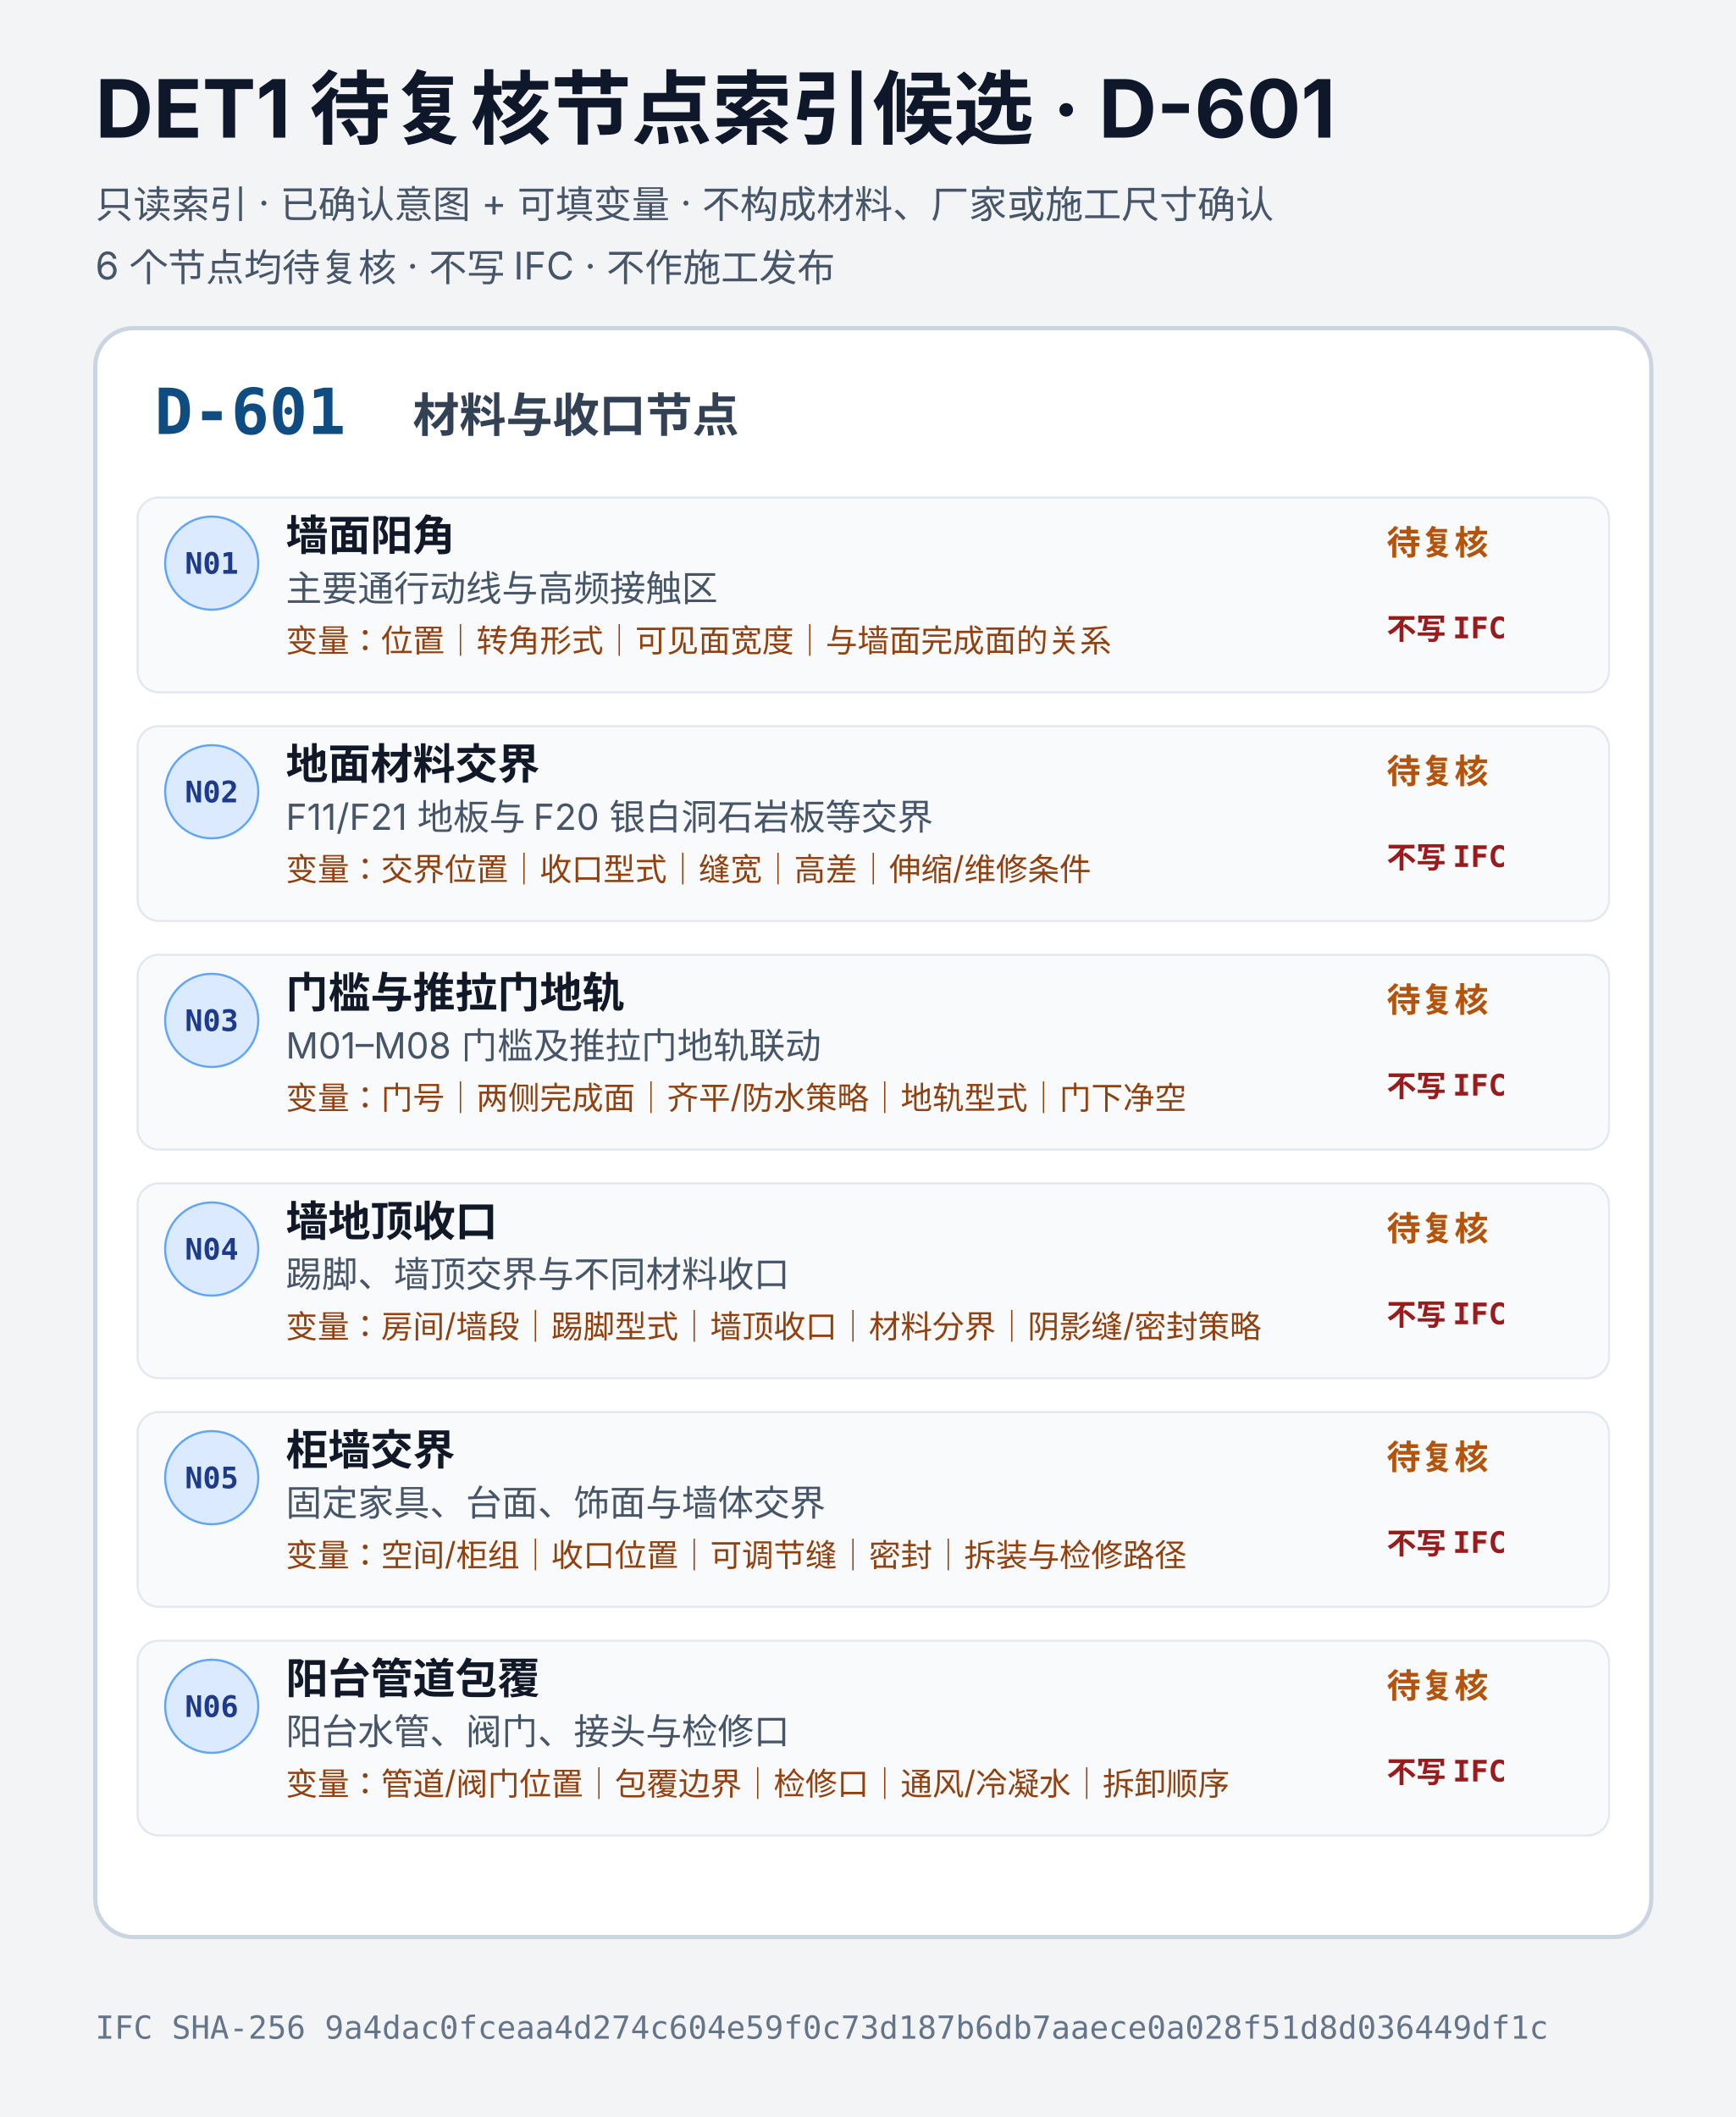
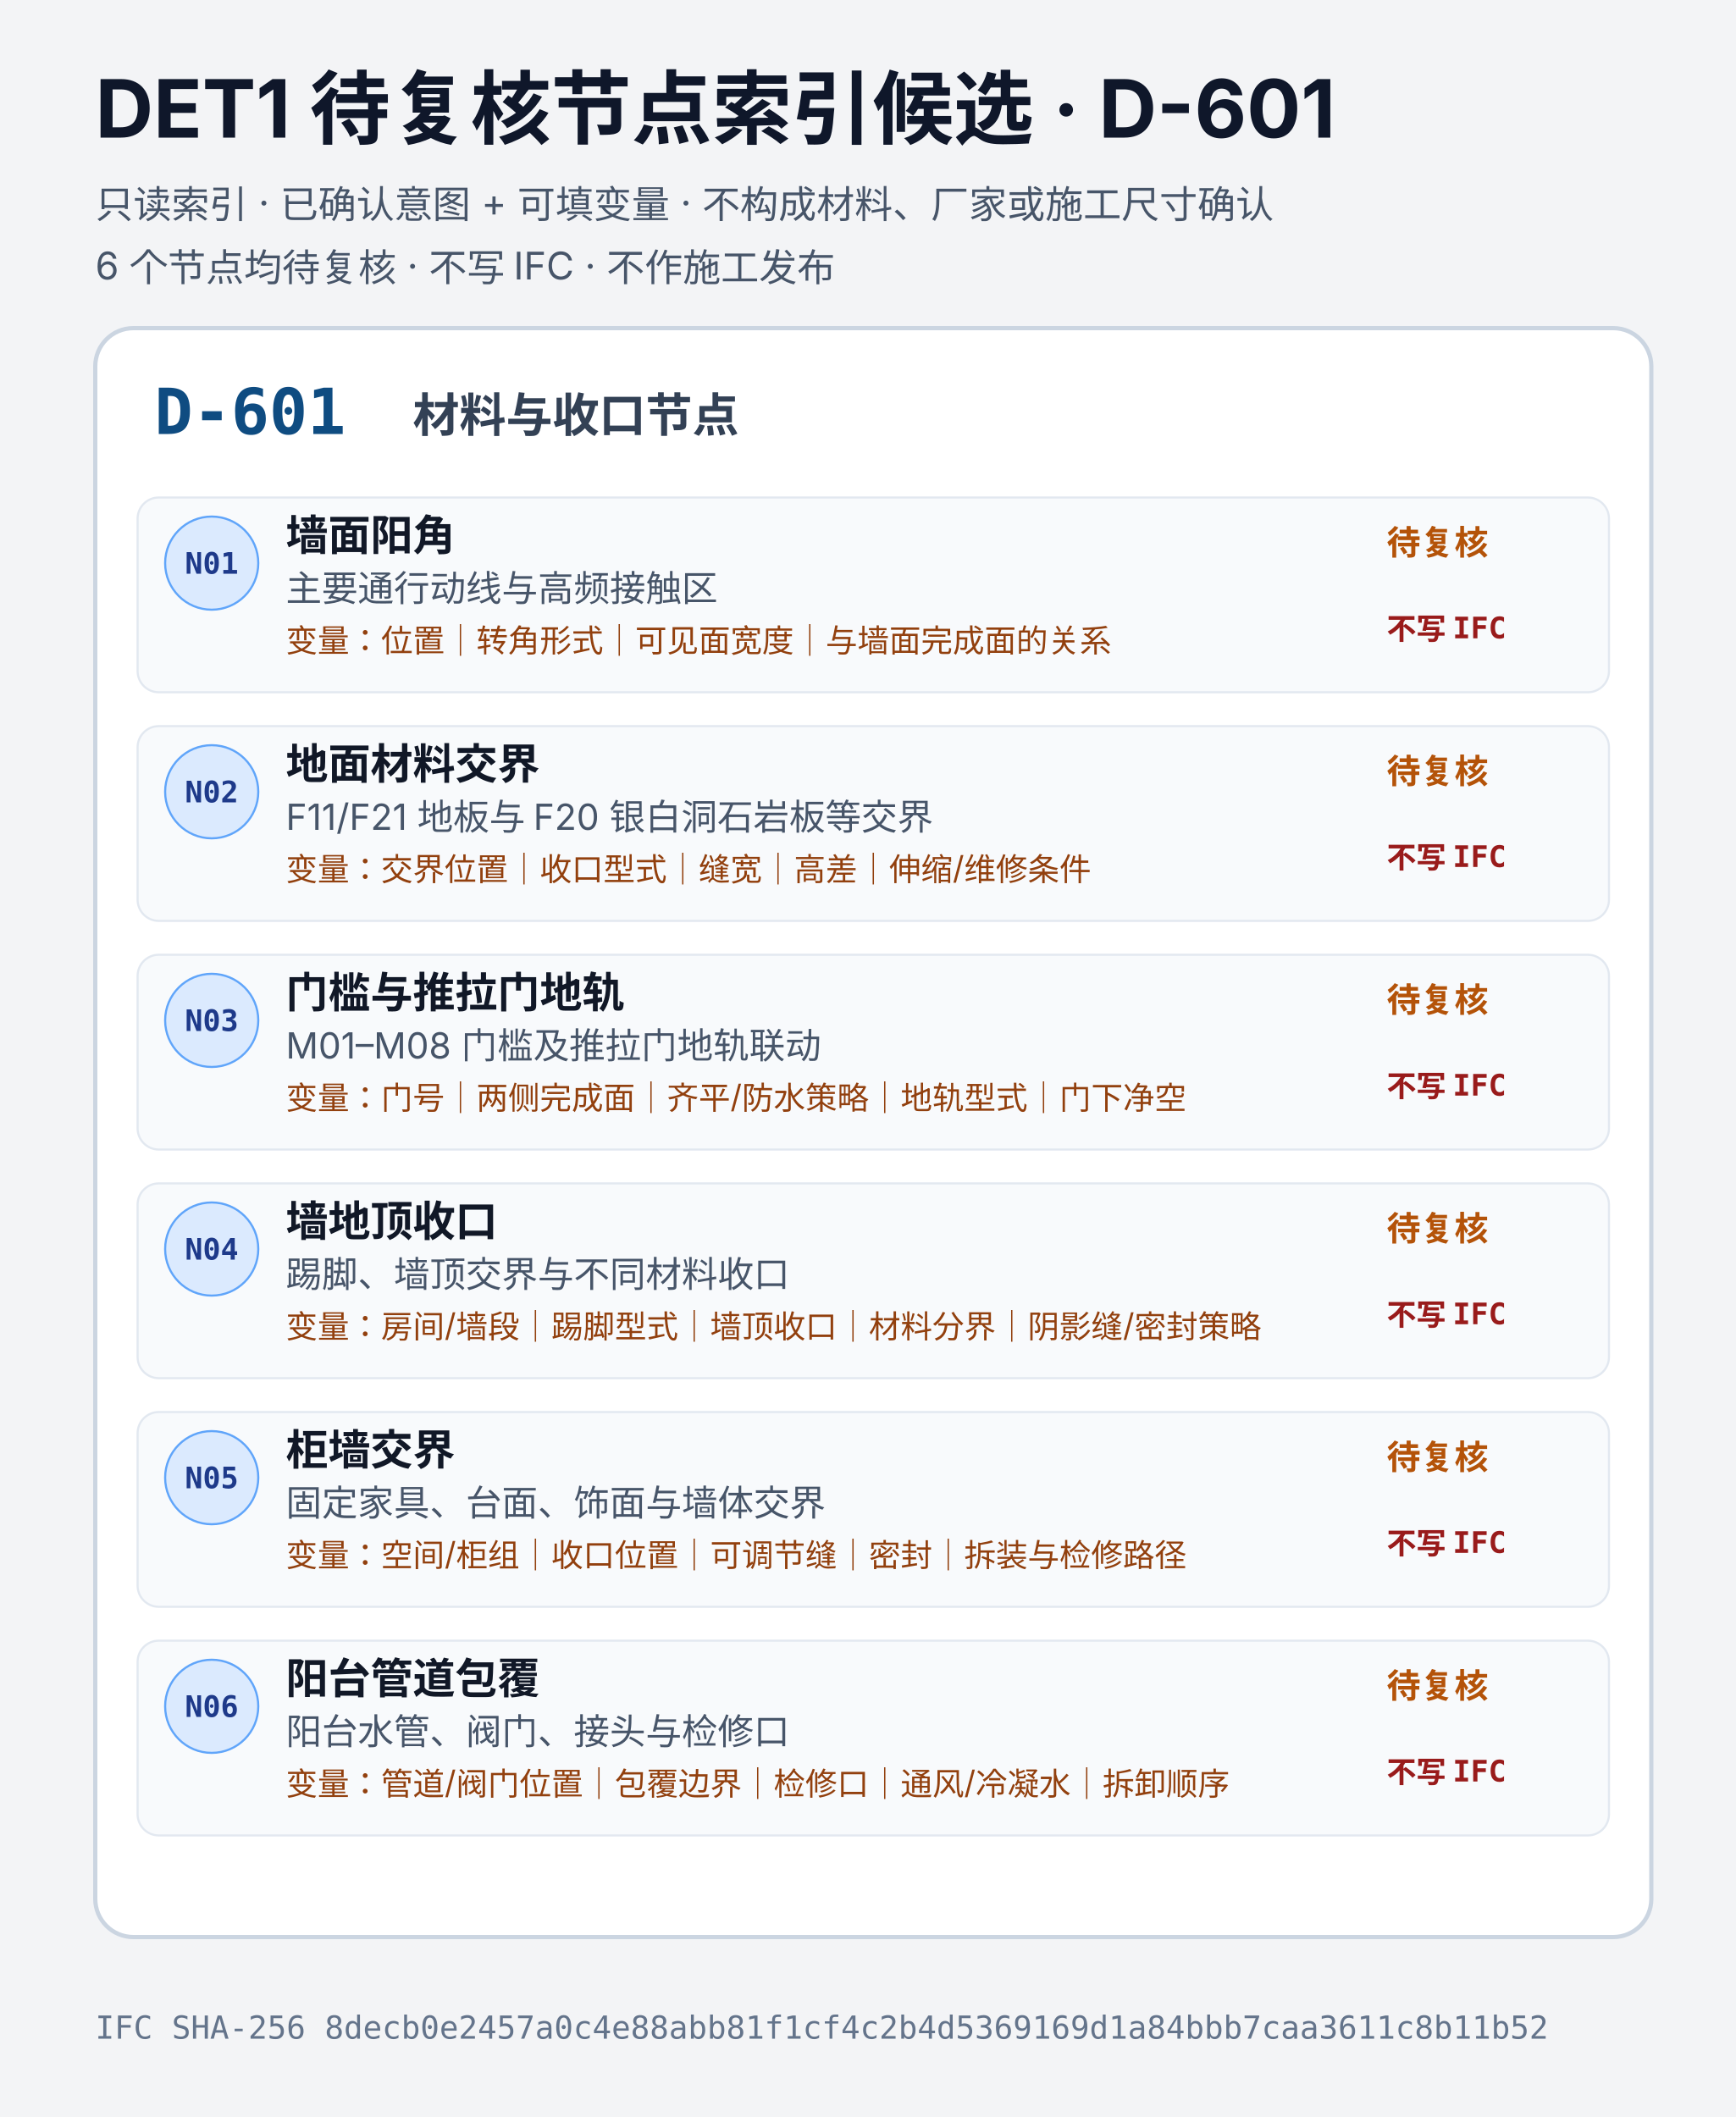
<svg xmlns="http://www.w3.org/2000/svg" width="820" height="1000" viewBox="0 0 820 1000">
  <style>
    .bg { fill:#f3f4f6; } .panel { fill:#ffffff; stroke:#cbd5e1; stroke-width:2; }
    .title { font:700 38px -apple-system,BlinkMacSystemFont,"PingFang SC",sans-serif; fill:#0f172a; }
    .meta { font:18px -apple-system,BlinkMacSystemFont,"PingFang SC",sans-serif; fill:#475569; }
    .sheet { font:700 30px ui-monospace,SFMono-Regular,monospace; fill:#0f4c81; }
    .subtitle { font:600 22px -apple-system,BlinkMacSystemFont,"PingFang SC",sans-serif; fill:#334155; }
    .row { fill:#f8fafc; stroke:#e2e8f0; } .badge { fill:#dbeafe; stroke:#60a5fa; }
    .badge-text { font:700 14px ui-monospace,SFMono-Regular,monospace; fill:#1e3a8a; text-anchor:middle; }
    .category { font:700 20px -apple-system,BlinkMacSystemFont,"PingFang SC",sans-serif; fill:#111827; }
    .scope { font:17px -apple-system,BlinkMacSystemFont,"PingFang SC",sans-serif; fill:#475569; }
    .pending { font:15px -apple-system,BlinkMacSystemFont,"PingFang SC",sans-serif; fill:#92400e; }
    .status { font:700 16px -apple-system,BlinkMacSystemFont,"PingFang SC",sans-serif; fill:#b45309; }
    .lock { font:700 14px ui-monospace,SFMono-Regular,monospace; fill:#991b1b; }
    .footer { font:15px ui-monospace,SFMono-Regular,monospace; fill:#64748b; }
  </style>
  <rect class="bg" width="820" height="1000" />
  <text class="title" x="45" y="65">DET1 待复核节点索引候选 · D-601</text>
  <text class="meta" x="45" y="103">只读索引 · 已确认意图 + 可填变量 · 不构成材料、厂家或施工尺寸确认</text>
  <text class="meta" x="45" y="132">6 个节点均待复核 · 不写 IFC · 不作施工发布</text>
  <rect class="panel" x="45" y="155" width="735" height="760" rx="18" />
  <text class="sheet" x="73" y="205">D-601</text>
  <text class="subtitle" x="195" y="204">材料与收口节点</text>
  <rect class="row" x="65" y="235" width="695" height="92" rx="10" />
  <circle class="badge" cx="100" cy="266" r="22" />
  <text class="badge-text" x="100" y="271">N01</text>
  <text class="category" x="135" y="260">墙面阳角</text>
  <text class="scope" x="135" y="284">主要通行动线与高频接触区</text>
  <text class="pending" x="135" y="308">变量：位置｜转角形式｜可见面宽度｜与墙面完成面的关系</text>
  <text class="status" x="655" y="262">待复核</text>
  <text class="lock" x="655" y="302">不写 IFC</text>
  <rect class="row" x="65" y="343" width="695" height="92" rx="10" />
  <circle class="badge" cx="100" cy="374" r="22" />
  <text class="badge-text" x="100" y="379">N02</text>
  <text class="category" x="135" y="368">地面材料交界</text>
  <text class="scope" x="135" y="392">F11/F21 地板与 F20 银白洞石岩板等交界</text>
  <text class="pending" x="135" y="416">变量：交界位置｜收口型式｜缝宽｜高差｜伸缩/维修条件</text>
  <text class="status" x="655" y="370">待复核</text>
  <text class="lock" x="655" y="410">不写 IFC</text>
  <rect class="row" x="65" y="451" width="695" height="92" rx="10" />
  <circle class="badge" cx="100" cy="482" r="22" />
  <text class="badge-text" x="100" y="487">N03</text>
  <text class="category" x="135" y="476">门槛与推拉门地轨</text>
  <text class="scope" x="135" y="500">M01–M08 门槛及推拉门地轨联动</text>
  <text class="pending" x="135" y="524">变量：门号｜两侧完成面｜齐平/防水策略｜地轨型式｜门下净空</text>
  <text class="status" x="655" y="478">待复核</text>
  <text class="lock" x="655" y="518">不写 IFC</text>
  <rect class="row" x="65" y="559" width="695" height="92" rx="10" />
  <circle class="badge" cx="100" cy="590" r="22" />
  <text class="badge-text" x="100" y="595">N04</text>
  <text class="category" x="135" y="584">墙地顶收口</text>
  <text class="scope" x="135" y="608">踢脚、墙顶交界与不同材料收口</text>
  <text class="pending" x="135" y="632">变量：房间/墙段｜踢脚型式｜墙顶收口｜材料分界｜阴影缝/密封策略</text>
  <text class="status" x="655" y="586">待复核</text>
  <text class="lock" x="655" y="626">不写 IFC</text>
  <rect class="row" x="65" y="667" width="695" height="92" rx="10" />
  <circle class="badge" cx="100" cy="698" r="22" />
  <text class="badge-text" x="100" y="703">N05</text>
  <text class="category" x="135" y="692">柜墙交界</text>
  <text class="scope" x="135" y="716">固定家具、台面、饰面与墙体交界</text>
  <text class="pending" x="135" y="740">变量：空间/柜组｜收口位置｜可调节缝｜密封｜拆装与检修路径</text>
  <text class="status" x="655" y="694">待复核</text>
  <text class="lock" x="655" y="734">不写 IFC</text>
  <rect class="row" x="65" y="775" width="695" height="92" rx="10" />
  <circle class="badge" cx="100" cy="806" r="22" />
  <text class="badge-text" x="100" y="811">N06</text>
  <text class="category" x="135" y="800">阳台管道包覆</text>
  <text class="scope" x="135" y="824">阳台水管、阀门、接头与检修口</text>
  <text class="pending" x="135" y="848">变量：管道/阀门位置｜包覆边界｜检修口｜通风/冷凝水｜拆卸顺序</text>
  <text class="status" x="655" y="802">待复核</text>
  <text class="lock" x="655" y="842">不写 IFC</text>
-   <text class="footer" x="45" y="963">IFC SHA-256 9a4dac0fceaa4d274c604e59f0c73d187b6db7aaece0a028f51d8d036449df1c</text>
+   <text class="footer" x="45" y="963">IFC SHA-256 8decb0e2457a0c4e88abb81f1cf4c2b4d5369169d1a84bbb7caa3611c8b11b52</text>
</svg>
